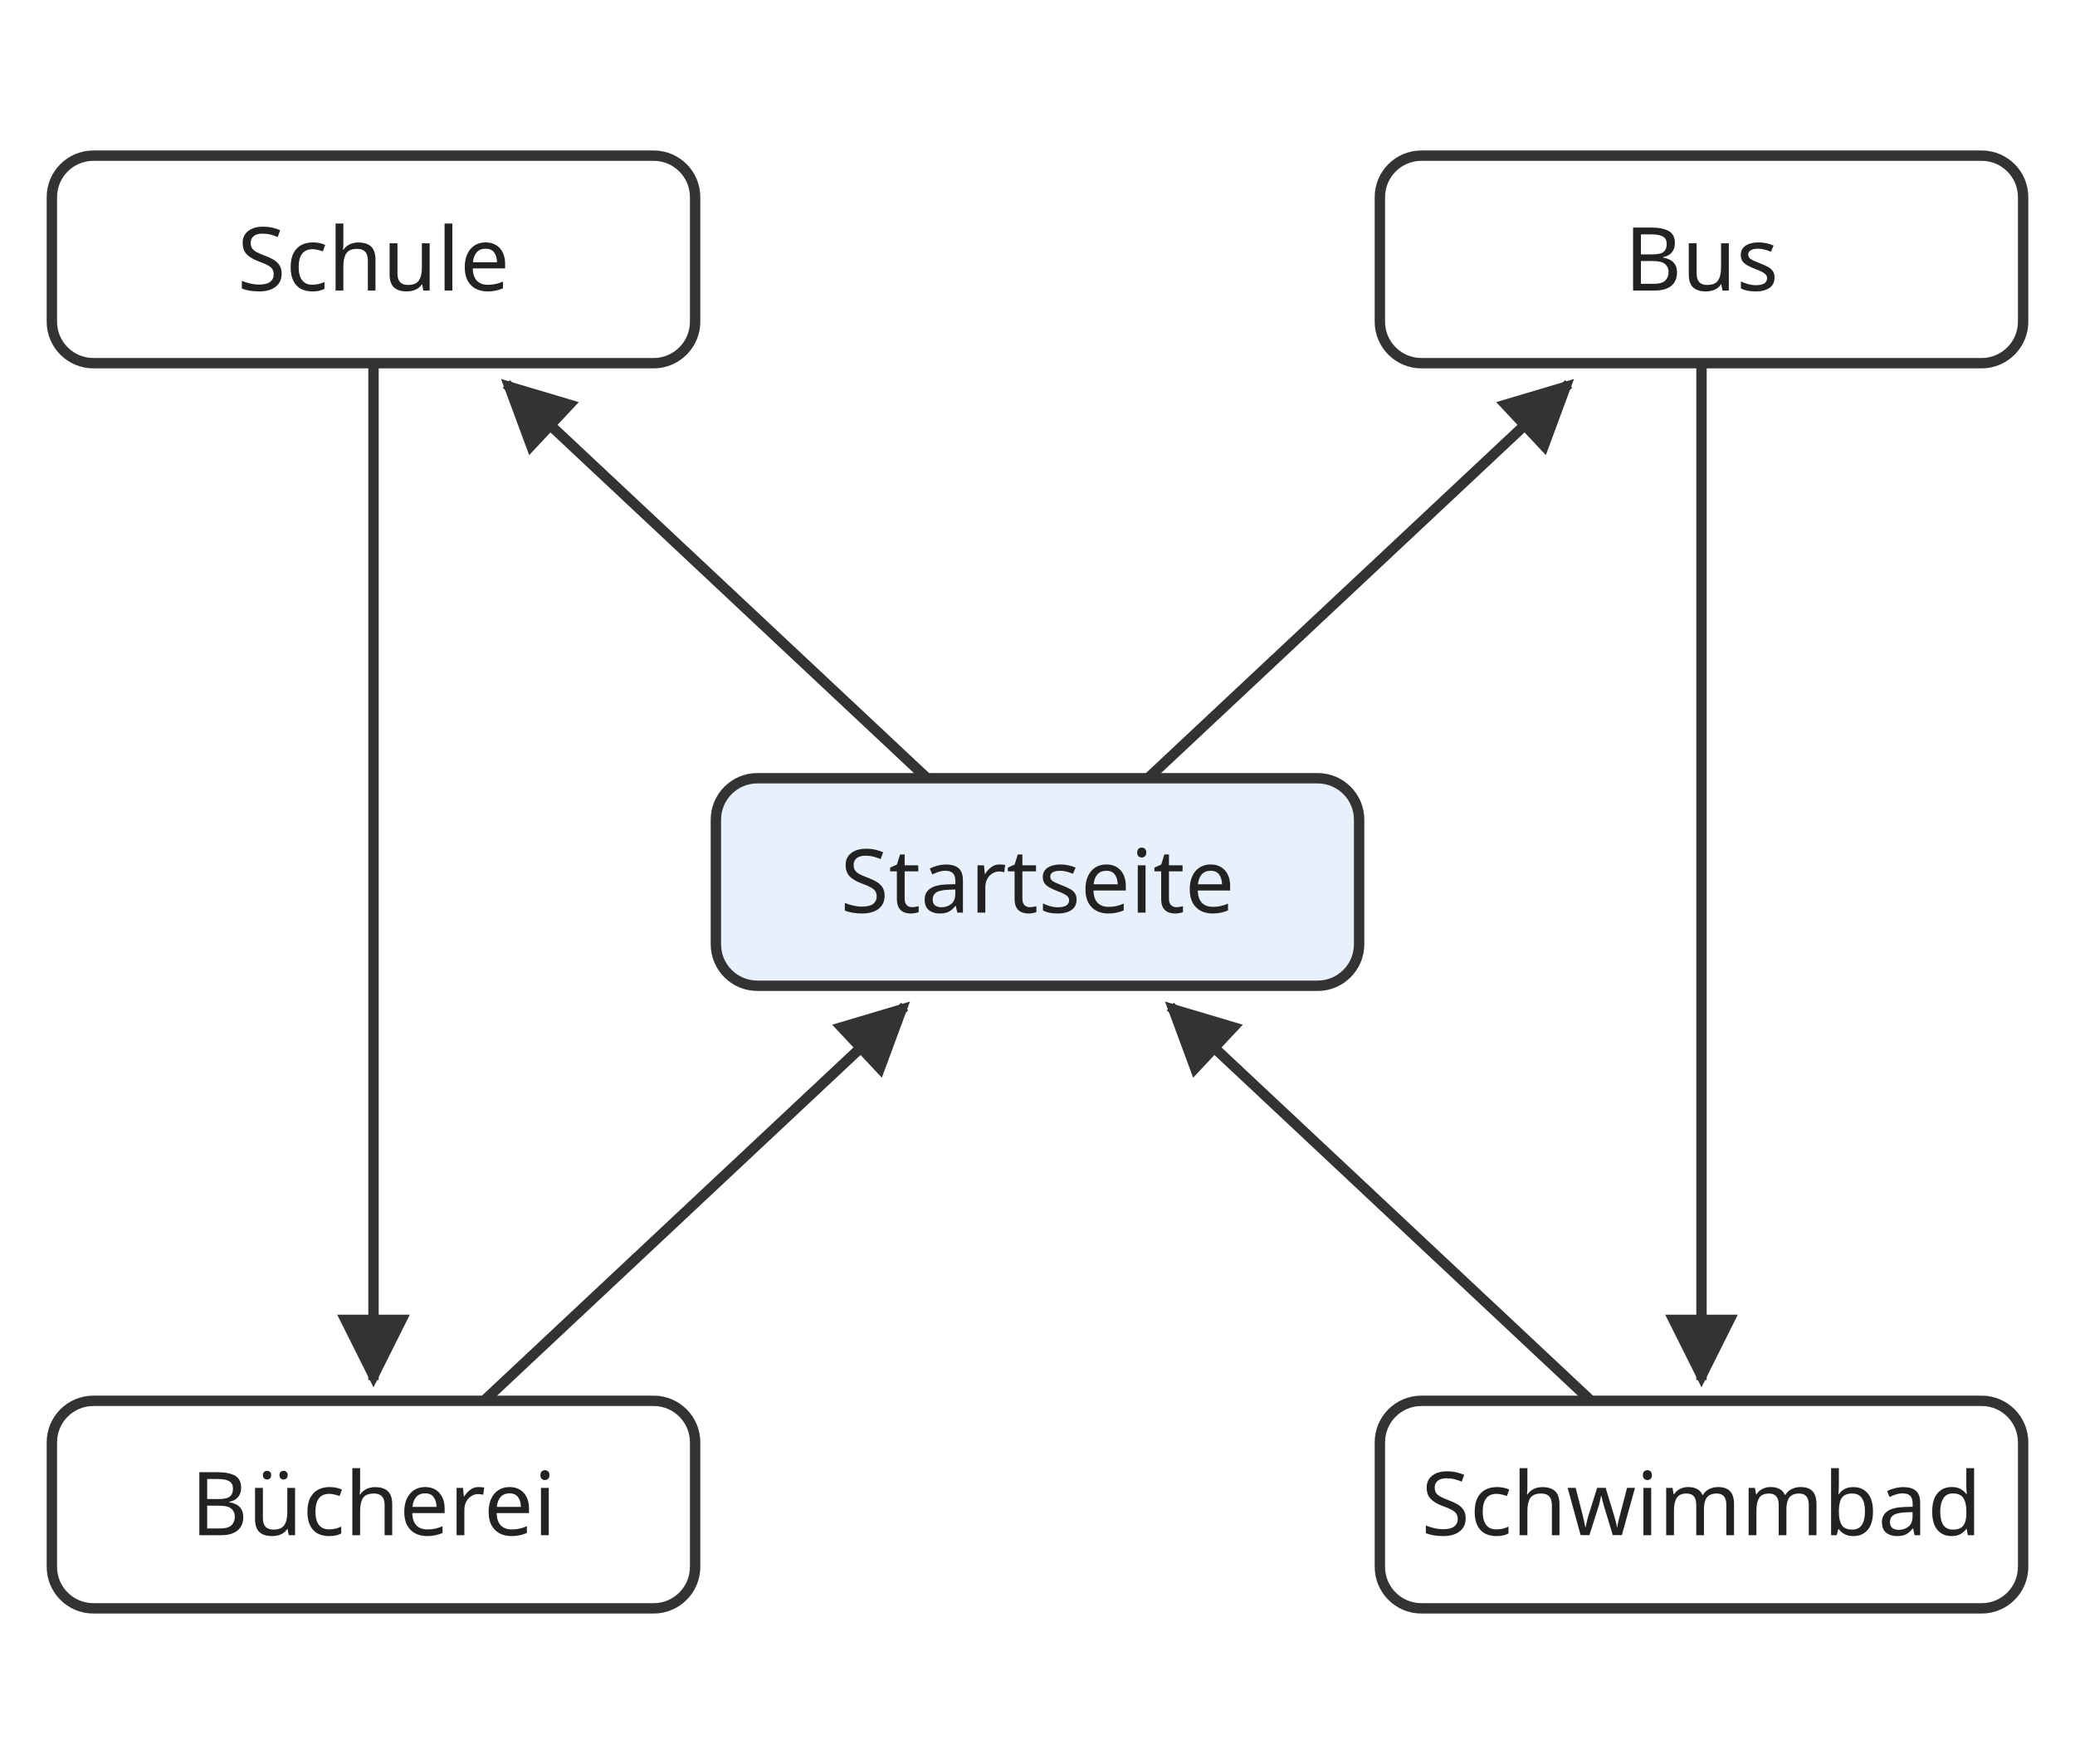
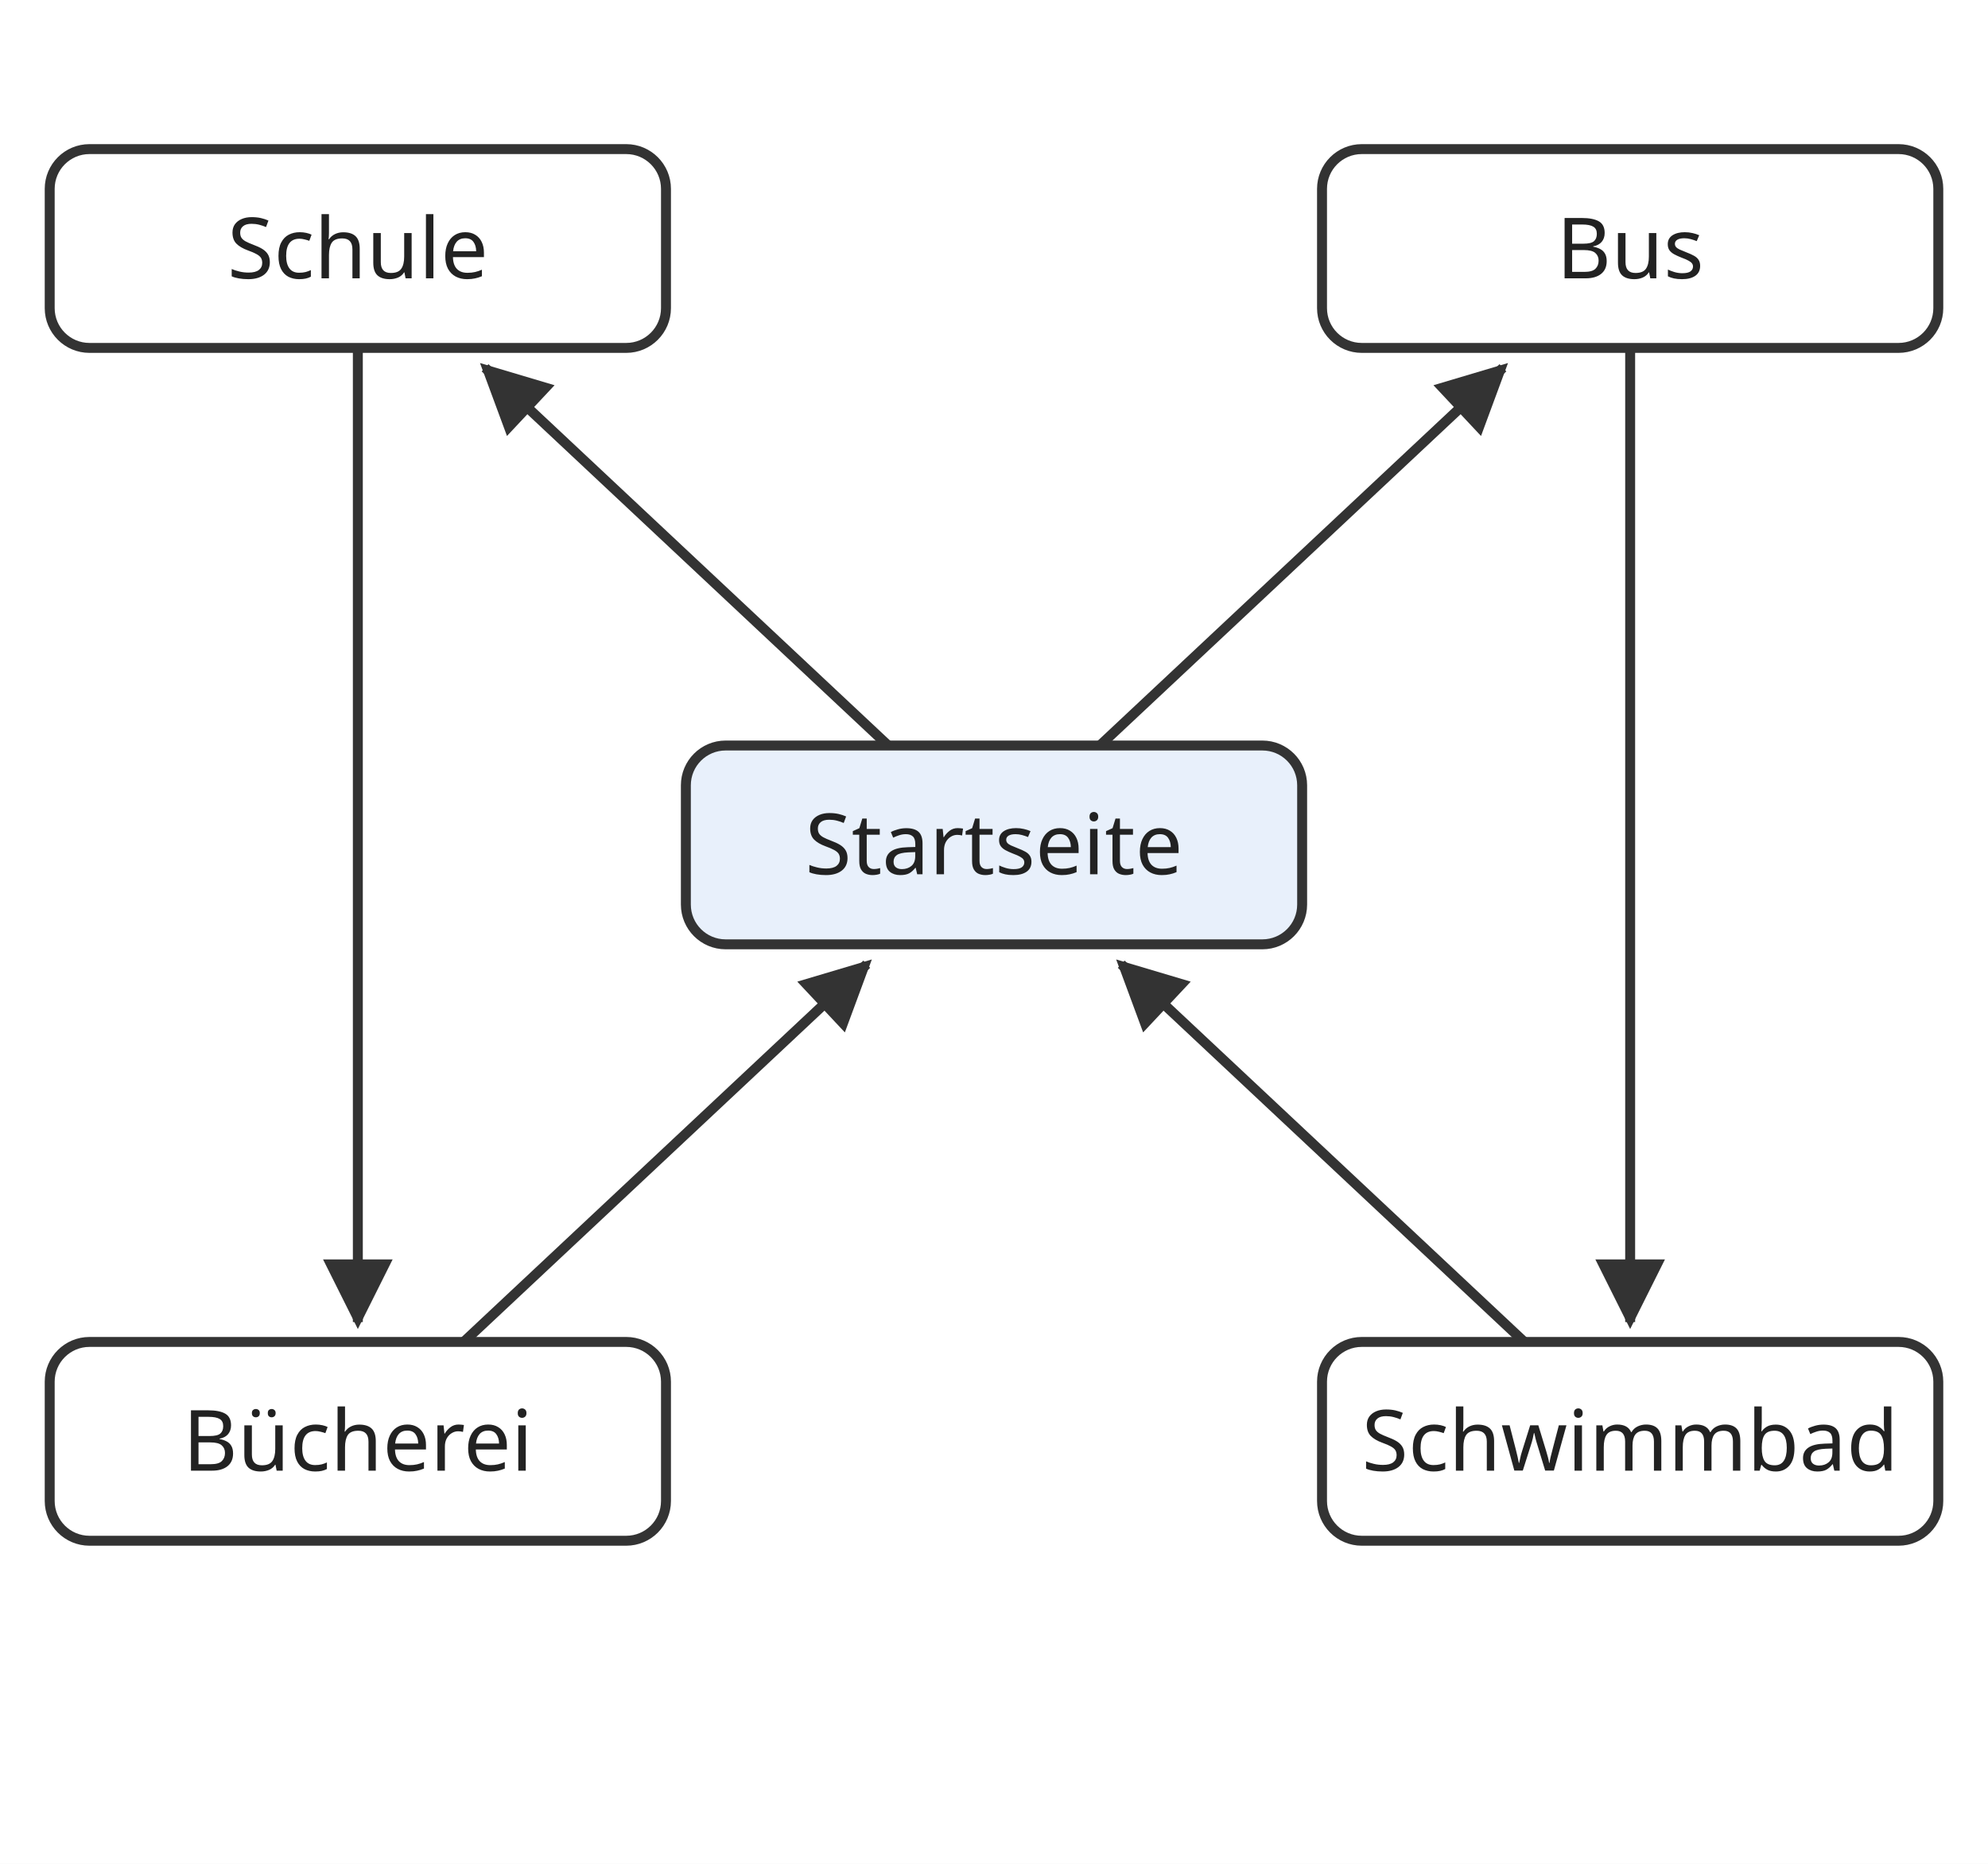
- <svg xmlns="http://www.w3.org/2000/svg" viewBox="0 0 400 340" role="img">
+ <svg xmlns="http://www.w3.org/2000/svg" viewBox="0 0 400 375" role="img">
  <defs>
    <marker id="pfeil" viewBox="0 0 10 10" refX="9" refY="5" markerWidth="7" markerHeight="7" orient="auto">
      <path d="M0 0 L10 5 L0 10 Z" fill="#333" />
    </marker>
  </defs>
-   <rect width="400" height="340" fill="#fff" />
+   <rect width="400" height="375" fill="#fff" />
  <line x1="178.7" y1="150.0" x2="97.6" y2="74.0" stroke="#333" stroke-width="2" marker-end="url(#pfeil)" />
  <line x1="221.3" y1="150.0" x2="302.4" y2="74.0" stroke="#333" stroke-width="2" marker-end="url(#pfeil)" />
  <line x1="72.0" y1="70.0" x2="72.0" y2="266.0" stroke="#333" stroke-width="2" marker-end="url(#pfeil)" />
  <line x1="328.0" y1="70.0" x2="328.0" y2="266.0" stroke="#333" stroke-width="2" marker-end="url(#pfeil)" />
  <line x1="306.7" y1="270.0" x2="225.6" y2="194.0" stroke="#333" stroke-width="2" marker-end="url(#pfeil)" />
  <line x1="93.3" y1="270.0" x2="174.4" y2="194.0" stroke="#333" stroke-width="2" marker-end="url(#pfeil)" />
  <rect x="138.0" y="150.0" width="124" height="40" rx="8" fill="#e8f0fb" stroke="#333" stroke-width="2" />
  <text x="200" y="175.9" text-anchor="middle" font-family="sans-serif" font-size="17" fill="#222">Startseite</text>
  <rect x="10.0" y="30.0" width="124" height="40" rx="8" fill="#fff" stroke="#333" stroke-width="2" />
  <text x="72" y="56.0" text-anchor="middle" font-family="sans-serif" font-size="17" fill="#222">Schule</text>
  <rect x="266.0" y="30.0" width="124" height="40" rx="8" fill="#fff" stroke="#333" stroke-width="2" />
  <text x="328" y="56.0" text-anchor="middle" font-family="sans-serif" font-size="17" fill="#222">Bus</text>
  <rect x="10.0" y="270.0" width="124" height="40" rx="8" fill="#fff" stroke="#333" stroke-width="2" />
  <text x="72" y="295.9" text-anchor="middle" font-family="sans-serif" font-size="17" fill="#222">Bücherei</text>
  <rect x="266.0" y="270.0" width="124" height="40" rx="8" fill="#fff" stroke="#333" stroke-width="2" />
  <text x="328" y="295.9" text-anchor="middle" font-family="sans-serif" font-size="17" fill="#222">Schwimmbad</text>
</svg>
